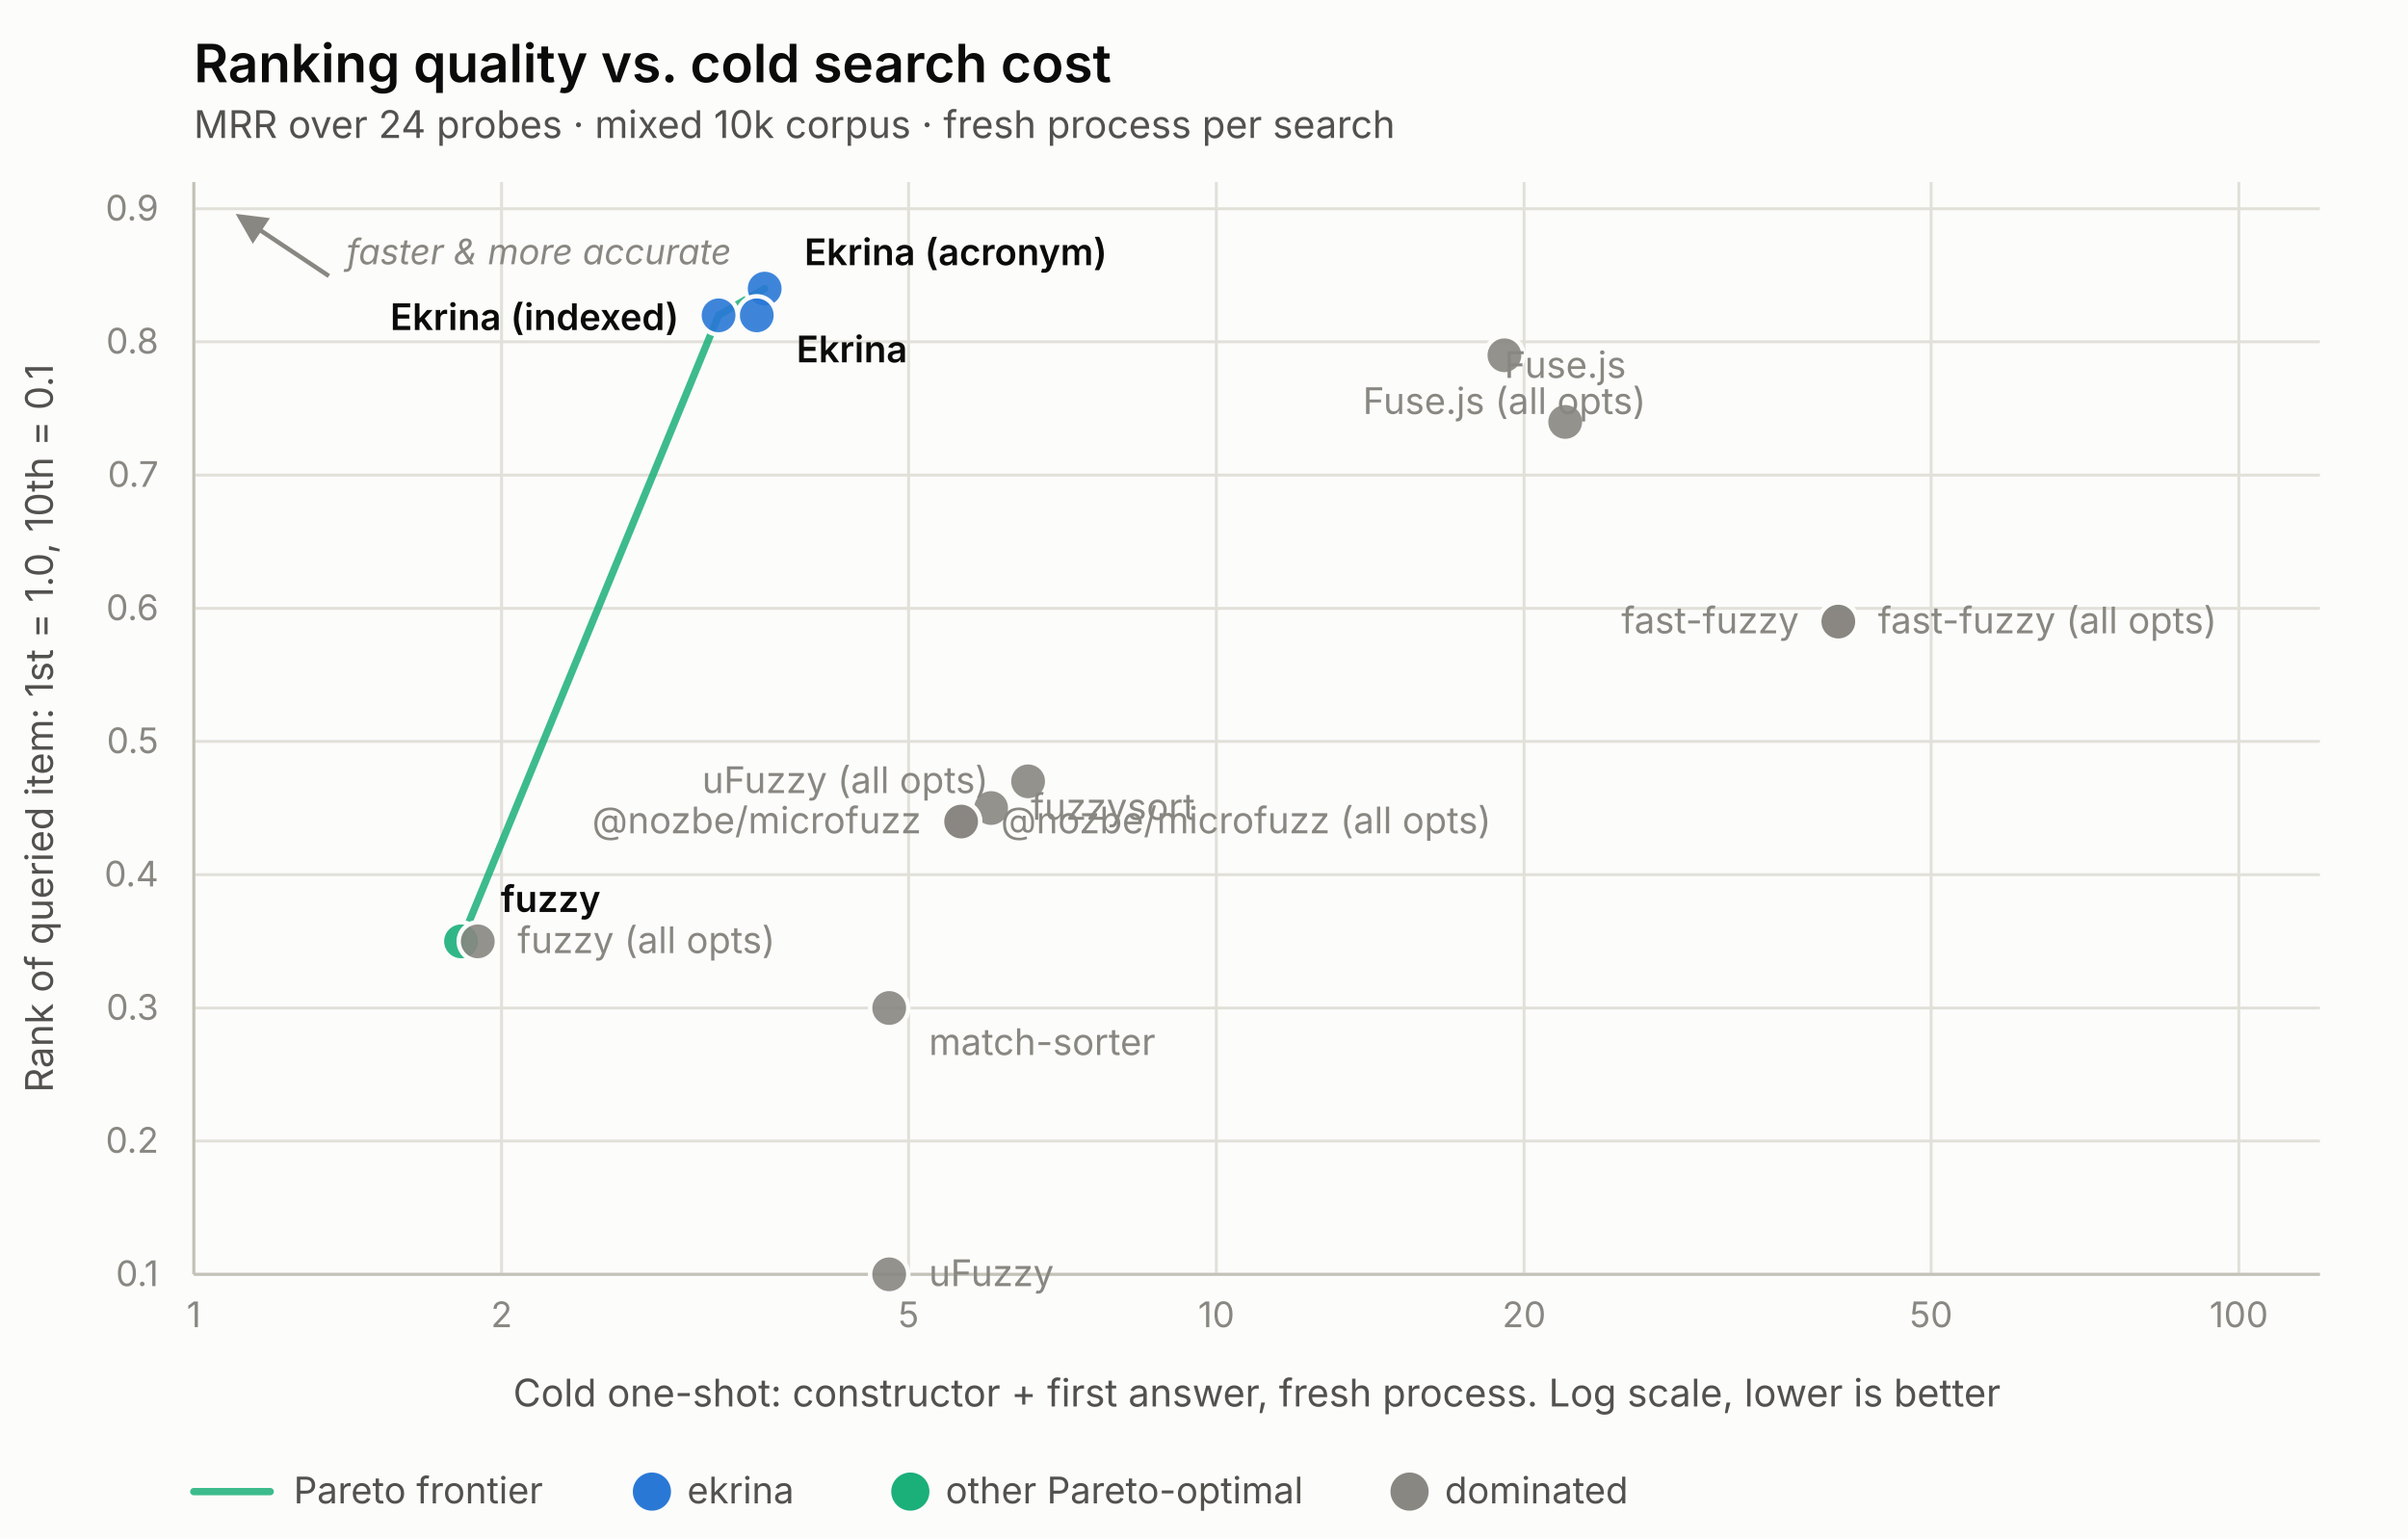
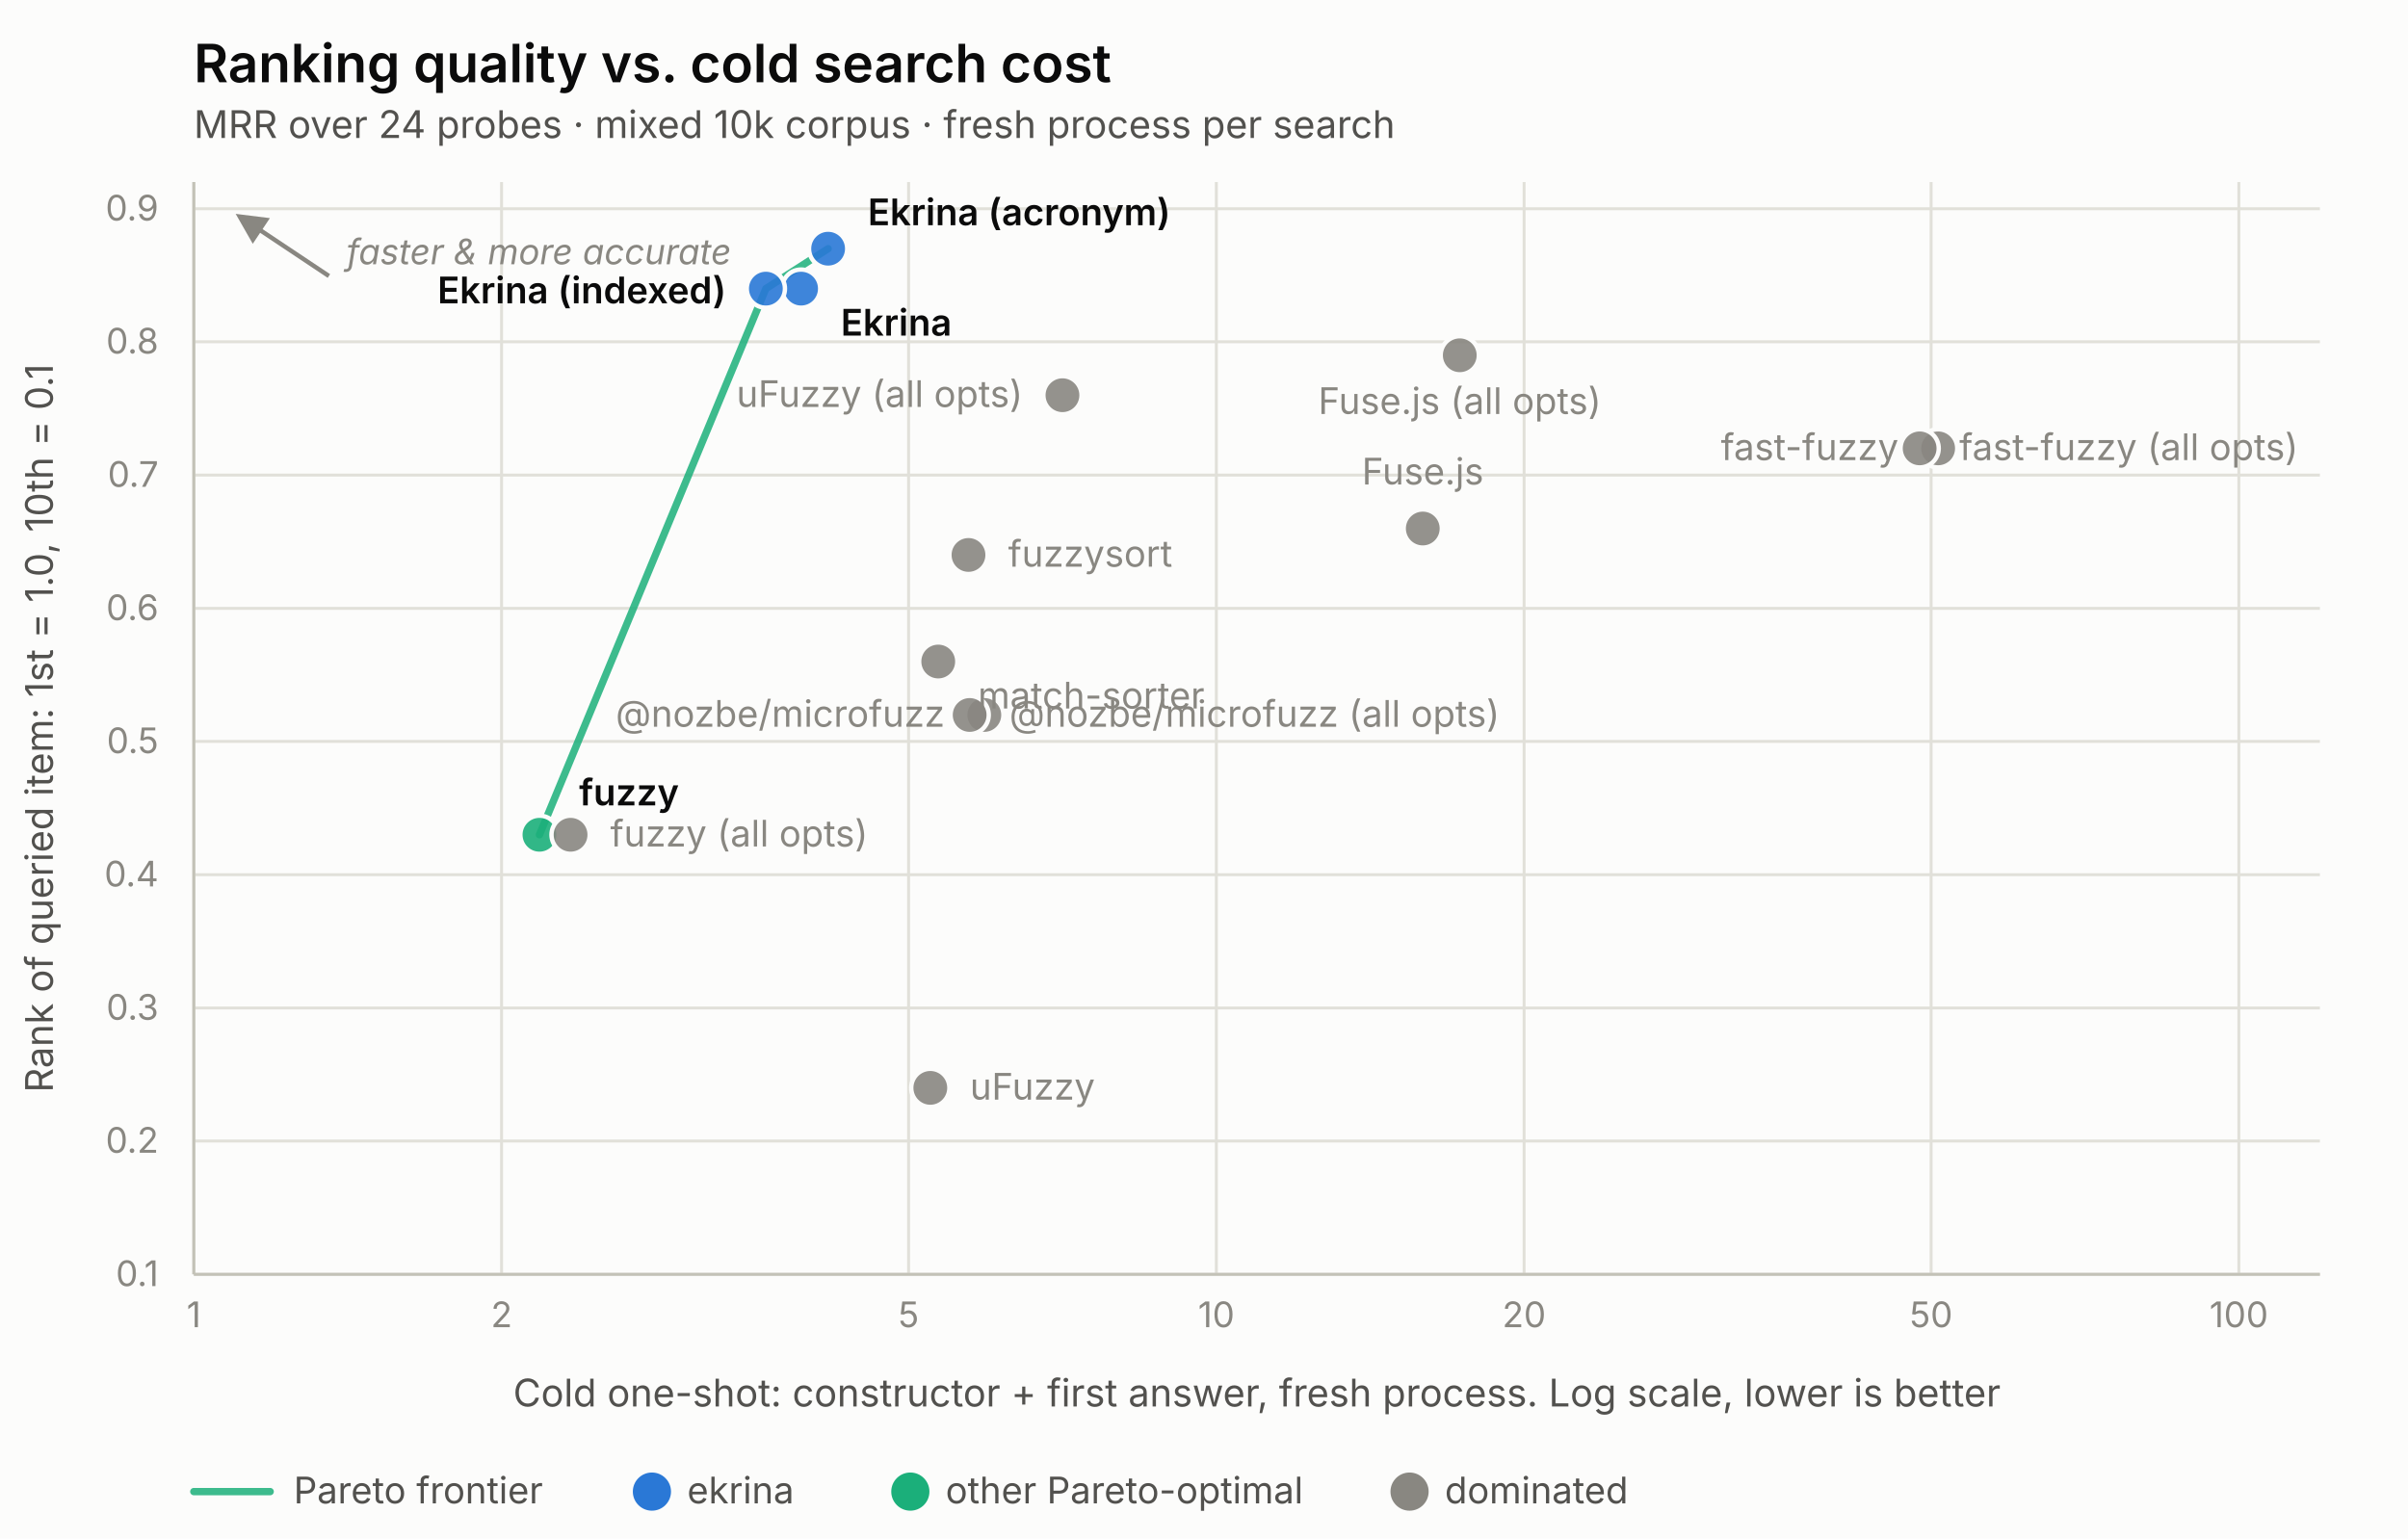
<svg xmlns="http://www.w3.org/2000/svg" viewBox="0 0 820 524" font-family="system-ui, -apple-system, 'Segoe UI', sans-serif" role="img" aria-labelledby="pareto-total-title pareto-total-desc">
  <defs>
    <marker id="arrow" viewBox="0 0 10 10" refX="8" refY="5" markerWidth="7" markerHeight="7" orient="auto-start-reverse">
      <path d="M0 0 L10 5 L0 10 z" fill="#898781" />
    </marker>
  </defs>
  <rect x="0" y="0" width="820" height="524" fill="#fcfcfb" />
  <text x="66" y="28" fill="#0b0b0b" font-size="18" font-weight="600">Ranking quality vs. cold search cost</text>
  <text x="66" y="47" fill="#52514e" font-size="13">MRR over 24 probes · mixed 10k corpus · fresh process per search</text>
  <g>
    <line x1="66" y1="62" x2="66" y2="434" stroke="#e1e0d9" />
    <line x1="170.8" y1="62" x2="170.8" y2="434" stroke="#e1e0d9" />
    <line x1="309.4" y1="62" x2="309.4" y2="434" stroke="#e1e0d9" />
    <line x1="414.2" y1="62" x2="414.2" y2="434" stroke="#e1e0d9" />
    <line x1="519" y1="62" x2="519" y2="434" stroke="#e1e0d9" />
    <line x1="657.6" y1="62" x2="657.6" y2="434" stroke="#e1e0d9" />
    <line x1="762.4" y1="62" x2="762.4" y2="434" stroke="#e1e0d9" />
    <line x1="66" y1="434" x2="790" y2="434" stroke="#e1e0d9" />
    <line x1="66" y1="388.6" x2="790" y2="388.6" stroke="#e1e0d9" />
    <line x1="66" y1="343.3" x2="790" y2="343.3" stroke="#e1e0d9" />
    <line x1="66" y1="297.9" x2="790" y2="297.9" stroke="#e1e0d9" />
    <line x1="66" y1="252.5" x2="790" y2="252.5" stroke="#e1e0d9" />
    <line x1="66" y1="207.2" x2="790" y2="207.2" stroke="#e1e0d9" />
    <line x1="66" y1="161.8" x2="790" y2="161.8" stroke="#e1e0d9" />
    <line x1="66" y1="116.4" x2="790" y2="116.4" stroke="#e1e0d9" />
    <line x1="66" y1="71.1" x2="790" y2="71.1" stroke="#e1e0d9" />
  </g>
  <line x1="66" y1="434" x2="790" y2="434" stroke="#c3c2b7" />
  <line x1="66" y1="62" x2="66" y2="434" stroke="#c3c2b7" />
  <g>
    <text x="66" y="452" text-anchor="middle" fill="#898781" font-size="12" font-variant-numeric="tabular-nums">1</text>
    <text x="170.8" y="452" text-anchor="middle" fill="#898781" font-size="12" font-variant-numeric="tabular-nums">2</text>
    <text x="309.4" y="452" text-anchor="middle" fill="#898781" font-size="12" font-variant-numeric="tabular-nums">5</text>
    <text x="414.2" y="452" text-anchor="middle" fill="#898781" font-size="12" font-variant-numeric="tabular-nums">10</text>
    <text x="519" y="452" text-anchor="middle" fill="#898781" font-size="12" font-variant-numeric="tabular-nums">20</text>
    <text x="657.6" y="452" text-anchor="middle" fill="#898781" font-size="12" font-variant-numeric="tabular-nums">50</text>
    <text x="762.4" y="452" text-anchor="middle" fill="#898781" font-size="12" font-variant-numeric="tabular-nums">100</text>
  </g>
  <g>
    <text x="54" y="438" text-anchor="end" fill="#898781" font-size="12" font-variant-numeric="tabular-nums">0.1</text>
    <text x="54" y="392.6" text-anchor="end" fill="#898781" font-size="12" font-variant-numeric="tabular-nums">0.2</text>
    <text x="54" y="347.3" text-anchor="end" fill="#898781" font-size="12" font-variant-numeric="tabular-nums">0.3</text>
    <text x="54" y="301.9" text-anchor="end" fill="#898781" font-size="12" font-variant-numeric="tabular-nums">0.4</text>
    <text x="54" y="256.5" text-anchor="end" fill="#898781" font-size="12" font-variant-numeric="tabular-nums">0.5</text>
    <text x="54" y="211.2" text-anchor="end" fill="#898781" font-size="12" font-variant-numeric="tabular-nums">0.6</text>
    <text x="54" y="165.8" text-anchor="end" fill="#898781" font-size="12" font-variant-numeric="tabular-nums">0.7</text>
    <text x="54" y="120.4" text-anchor="end" fill="#898781" font-size="12" font-variant-numeric="tabular-nums">0.8</text>
    <text x="54" y="75.1" text-anchor="end" fill="#898781" font-size="12" font-variant-numeric="tabular-nums">0.9</text>
  </g>
  <text x="428" y="479" text-anchor="middle" fill="#52514e" font-size="13">Cold one-shot: constructor + first answer, fresh process. Log scale, lower is better</text>
  <text transform="translate(18,248) rotate(-90)" text-anchor="middle" fill="#52514e" font-size="13">Rank of queried item: 1st = 1.0, 10th = 0.1</text>
-   <path d="M157 320.6 L244.7 107.4 L260.4 98.3" fill="none" stroke="#1baf7a" stroke-width="2.5" stroke-linejoin="round" stroke-linecap="round" opacity="0.85" />
+   <path d="M183.7 284.3 L260.8 98.3 L282 84.7" fill="none" stroke="#1baf7a" stroke-width="2.5" stroke-linejoin="round" stroke-linecap="round" opacity="0.85" />
  <g transform="translate(78,70)">
    <line x1="34" y1="24" x2="4" y2="4" stroke="#898781" stroke-width="1.5" marker-end="url(#arrow)" />
    <text x="40" y="20" fill="#898781" font-size="12" font-style="italic">faster &amp; more accurate</text>
  </g>
  <g>
-     <circle cx="260.4" cy="98.3" r="6.5" fill="#2a78d6" fill-opacity="0.9" stroke="#fcfcfb" stroke-width="1.5" />
-     <circle cx="257.7" cy="107.4" r="6.5" fill="#2a78d6" fill-opacity="0.9" stroke="#fcfcfb" stroke-width="1.5" />
-     <circle cx="244.7" cy="107.4" r="6.5" fill="#2a78d6" fill-opacity="0.9" stroke="#fcfcfb" stroke-width="1.5" />
-     <circle cx="512.3" cy="121" r="6.5" fill="#898781" fill-opacity="0.9" stroke="#fcfcfb" stroke-width="1.5" />
-     <circle cx="533" cy="143.7" r="6.5" fill="#898781" fill-opacity="0.9" stroke="#fcfcfb" stroke-width="1.5" />
-     <circle cx="626.1" cy="211.7" r="6.5" fill="#898781" fill-opacity="0.9" stroke="#fcfcfb" stroke-width="1.5" />
-     <circle cx="626" cy="211.7" r="6.5" fill="#898781" fill-opacity="0.9" stroke="#fcfcfb" stroke-width="1.5" />
-     <circle cx="350.1" cy="266.1" r="6.5" fill="#898781" fill-opacity="0.9" stroke="#fcfcfb" stroke-width="1.5" />
-     <circle cx="337.5" cy="275.2" r="6.5" fill="#898781" fill-opacity="0.9" stroke="#fcfcfb" stroke-width="1.5" />
-     <circle cx="327.2" cy="279.8" r="6.5" fill="#898781" fill-opacity="0.9" stroke="#fcfcfb" stroke-width="1.5" />
-     <circle cx="327.3" cy="279.8" r="6.5" fill="#898781" fill-opacity="0.9" stroke="#fcfcfb" stroke-width="1.5" />
-     <circle cx="157" cy="320.6" r="6.5" fill="#1baf7a" fill-opacity="0.9" stroke="#fcfcfb" stroke-width="1.5" />
-     <circle cx="162.7" cy="320.6" r="6.5" fill="#898781" fill-opacity="0.9" stroke="#fcfcfb" stroke-width="1.5" />
-     <circle cx="302.8" cy="343.3" r="6.5" fill="#898781" fill-opacity="0.9" stroke="#fcfcfb" stroke-width="1.5" />
-     <circle cx="302.8" cy="434" r="6.5" fill="#898781" fill-opacity="0.9" stroke="#fcfcfb" stroke-width="1.5" />
+     <circle cx="282" cy="84.7" r="6.5" fill="#2a78d6" fill-opacity="0.9" stroke="#fcfcfb" stroke-width="1.5" />
+     <circle cx="272.8" cy="98.3" r="6.5" fill="#2a78d6" fill-opacity="0.9" stroke="#fcfcfb" stroke-width="1.5" />
+     <circle cx="260.8" cy="98.3" r="6.5" fill="#2a78d6" fill-opacity="0.9" stroke="#fcfcfb" stroke-width="1.5" />
+     <circle cx="497.1" cy="121" r="6.5" fill="#898781" fill-opacity="0.9" stroke="#fcfcfb" stroke-width="1.5" />
+     <circle cx="361.8" cy="134.6" r="6.5" fill="#898781" fill-opacity="0.9" stroke="#fcfcfb" stroke-width="1.5" />
+     <circle cx="660" cy="152.7" r="6.5" fill="#898781" fill-opacity="0.9" stroke="#fcfcfb" stroke-width="1.5" />
+     <circle cx="653.7" cy="152.7" r="6.5" fill="#898781" fill-opacity="0.9" stroke="#fcfcfb" stroke-width="1.5" />
+     <circle cx="484.5" cy="180" r="6.5" fill="#898781" fill-opacity="0.9" stroke="#fcfcfb" stroke-width="1.5" />
+     <circle cx="329.8" cy="189" r="6.5" fill="#898781" fill-opacity="0.9" stroke="#fcfcfb" stroke-width="1.5" />
+     <circle cx="319.5" cy="225.3" r="6.5" fill="#898781" fill-opacity="0.9" stroke="#fcfcfb" stroke-width="1.5" />
+     <circle cx="335.2" cy="243.5" r="6.5" fill="#898781" fill-opacity="0.9" stroke="#fcfcfb" stroke-width="1.5" />
+     <circle cx="330.2" cy="243.5" r="6.5" fill="#898781" fill-opacity="0.9" stroke="#fcfcfb" stroke-width="1.5" />
+     <circle cx="183.7" cy="284.3" r="6.5" fill="#1baf7a" fill-opacity="0.9" stroke="#fcfcfb" stroke-width="1.5" />
+     <circle cx="194.3" cy="284.3" r="6.5" fill="#898781" fill-opacity="0.9" stroke="#fcfcfb" stroke-width="1.5" />
+     <circle cx="316.8" cy="370.5" r="6.5" fill="#898781" fill-opacity="0.9" stroke="#fcfcfb" stroke-width="1.5" />
  </g>
  <g>
-     <text x="273.9" y="90.3" text-anchor="start" fill="#0b0b0b" font-size="12.5" font-weight="600">Ekrina (acronym)</text>
-     <text x="231.2" y="112.4" text-anchor="end" fill="#0b0b0b" font-size="12.5" font-weight="600">Ekrina (indexed)</text>
-     <text x="271.2" y="123.4" text-anchor="start" fill="#0b0b0b" font-size="12.5" font-weight="600">Ekrina</text>
-     <text x="533" y="128.7" text-anchor="middle" fill="#898781" font-size="12.5">Fuse.js</text>
-     <text x="512.3" y="141" text-anchor="middle" fill="#898781" font-size="12.5">Fuse.js (all opts)</text>
-     <text x="612.6" y="215.7" text-anchor="end" fill="#898781" font-size="12.5">fast-fuzzy</text>
-     <text x="639.5" y="215.7" text-anchor="start" fill="#898781" font-size="12.5">fast-fuzzy (all opts)</text>
-     <text x="336.6" y="270.1" text-anchor="end" fill="#898781" font-size="12.5">uFuzzy (all opts)</text>
-     <text x="351" y="279.2" text-anchor="start" fill="#898781" font-size="12.5">fuzzysort</text>
-     <text x="313.7" y="283.8" text-anchor="end" fill="#898781" font-size="12.5">@nozbe/microfuzz</text>
-     <text x="340.8" y="283.8" text-anchor="start" fill="#898781" font-size="12.5">@nozbe/microfuzz (all opts)</text>
-     <text x="170.5" y="310.6" text-anchor="start" fill="#0b0b0b" font-size="12.5" font-weight="600">fuzzy</text>
-     <text x="176.2" y="324.6" text-anchor="start" fill="#898781" font-size="12.5">fuzzy (all opts)</text>
-     <text x="316.3" y="359.3" text-anchor="start" fill="#898781" font-size="12.5">match-sorter</text>
-     <text x="316.3" y="438" text-anchor="start" fill="#898781" font-size="12.5">uFuzzy</text>
+     <text x="295.5" y="76.7" text-anchor="start" fill="#0b0b0b" font-size="12.5" font-weight="600">Ekrina (acronym)</text>
+     <text x="247.3" y="103.3" text-anchor="end" fill="#0b0b0b" font-size="12.5" font-weight="600">Ekrina (indexed)</text>
+     <text x="286.3" y="114.3" text-anchor="start" fill="#0b0b0b" font-size="12.5" font-weight="600">Ekrina</text>
+     <text x="348.3" y="138.6" text-anchor="end" fill="#898781" font-size="12.5">uFuzzy (all opts)</text>
+     <text x="497.1" y="141" text-anchor="middle" fill="#898781" font-size="12.5">Fuse.js (all opts)</text>
+     <text x="646.5" y="156.7" text-anchor="end" fill="#898781" font-size="12.5">fast-fuzzy</text>
+     <text x="667.2" y="156.7" text-anchor="start" fill="#898781" font-size="12.5">fast-fuzzy (all opts)</text>
+     <text x="484.5" y="165" text-anchor="middle" fill="#898781" font-size="12.5">Fuse.js</text>
+     <text x="343.3" y="193" text-anchor="start" fill="#898781" font-size="12.5">fuzzysort</text>
+     <text x="333" y="241.3" text-anchor="start" fill="#898781" font-size="12.5">match-sorter</text>
+     <text x="321.7" y="247.5" text-anchor="end" fill="#898781" font-size="12.5">@nozbe/microfuzz</text>
+     <text x="343.7" y="247.5" text-anchor="start" fill="#898781" font-size="12.5">@nozbe/microfuzz (all opts)</text>
+     <text x="197.2" y="274.3" text-anchor="start" fill="#0b0b0b" font-size="12.5" font-weight="600">fuzzy</text>
+     <text x="207.8" y="288.3" text-anchor="start" fill="#898781" font-size="12.5">fuzzy (all opts)</text>
+     <text x="330.3" y="374.5" text-anchor="start" fill="#898781" font-size="12.5">uFuzzy</text>
  </g>
  <g>
    <line x1="66" y1="508" x2="92" y2="508" stroke="#1baf7a" stroke-width="2.5" stroke-linecap="round" opacity="0.85" />
    <text x="100" y="512" fill="#52514e" font-size="12.5">Pareto frontier</text>
    <circle cx="222" cy="508" r="6.5" fill="#2a78d6" />
    <text x="234" y="512" fill="#52514e" font-size="12.5">ekrina</text>
    <circle cx="310" cy="508" r="6.5" fill="#1baf7a" />
    <text x="322" y="512" fill="#52514e" font-size="12.5">other Pareto-optimal</text>
    <circle cx="480" cy="508" r="6.5" fill="#898781" />
    <text x="492" y="512" fill="#52514e" font-size="12.5">dominated</text>
  </g>
</svg>
